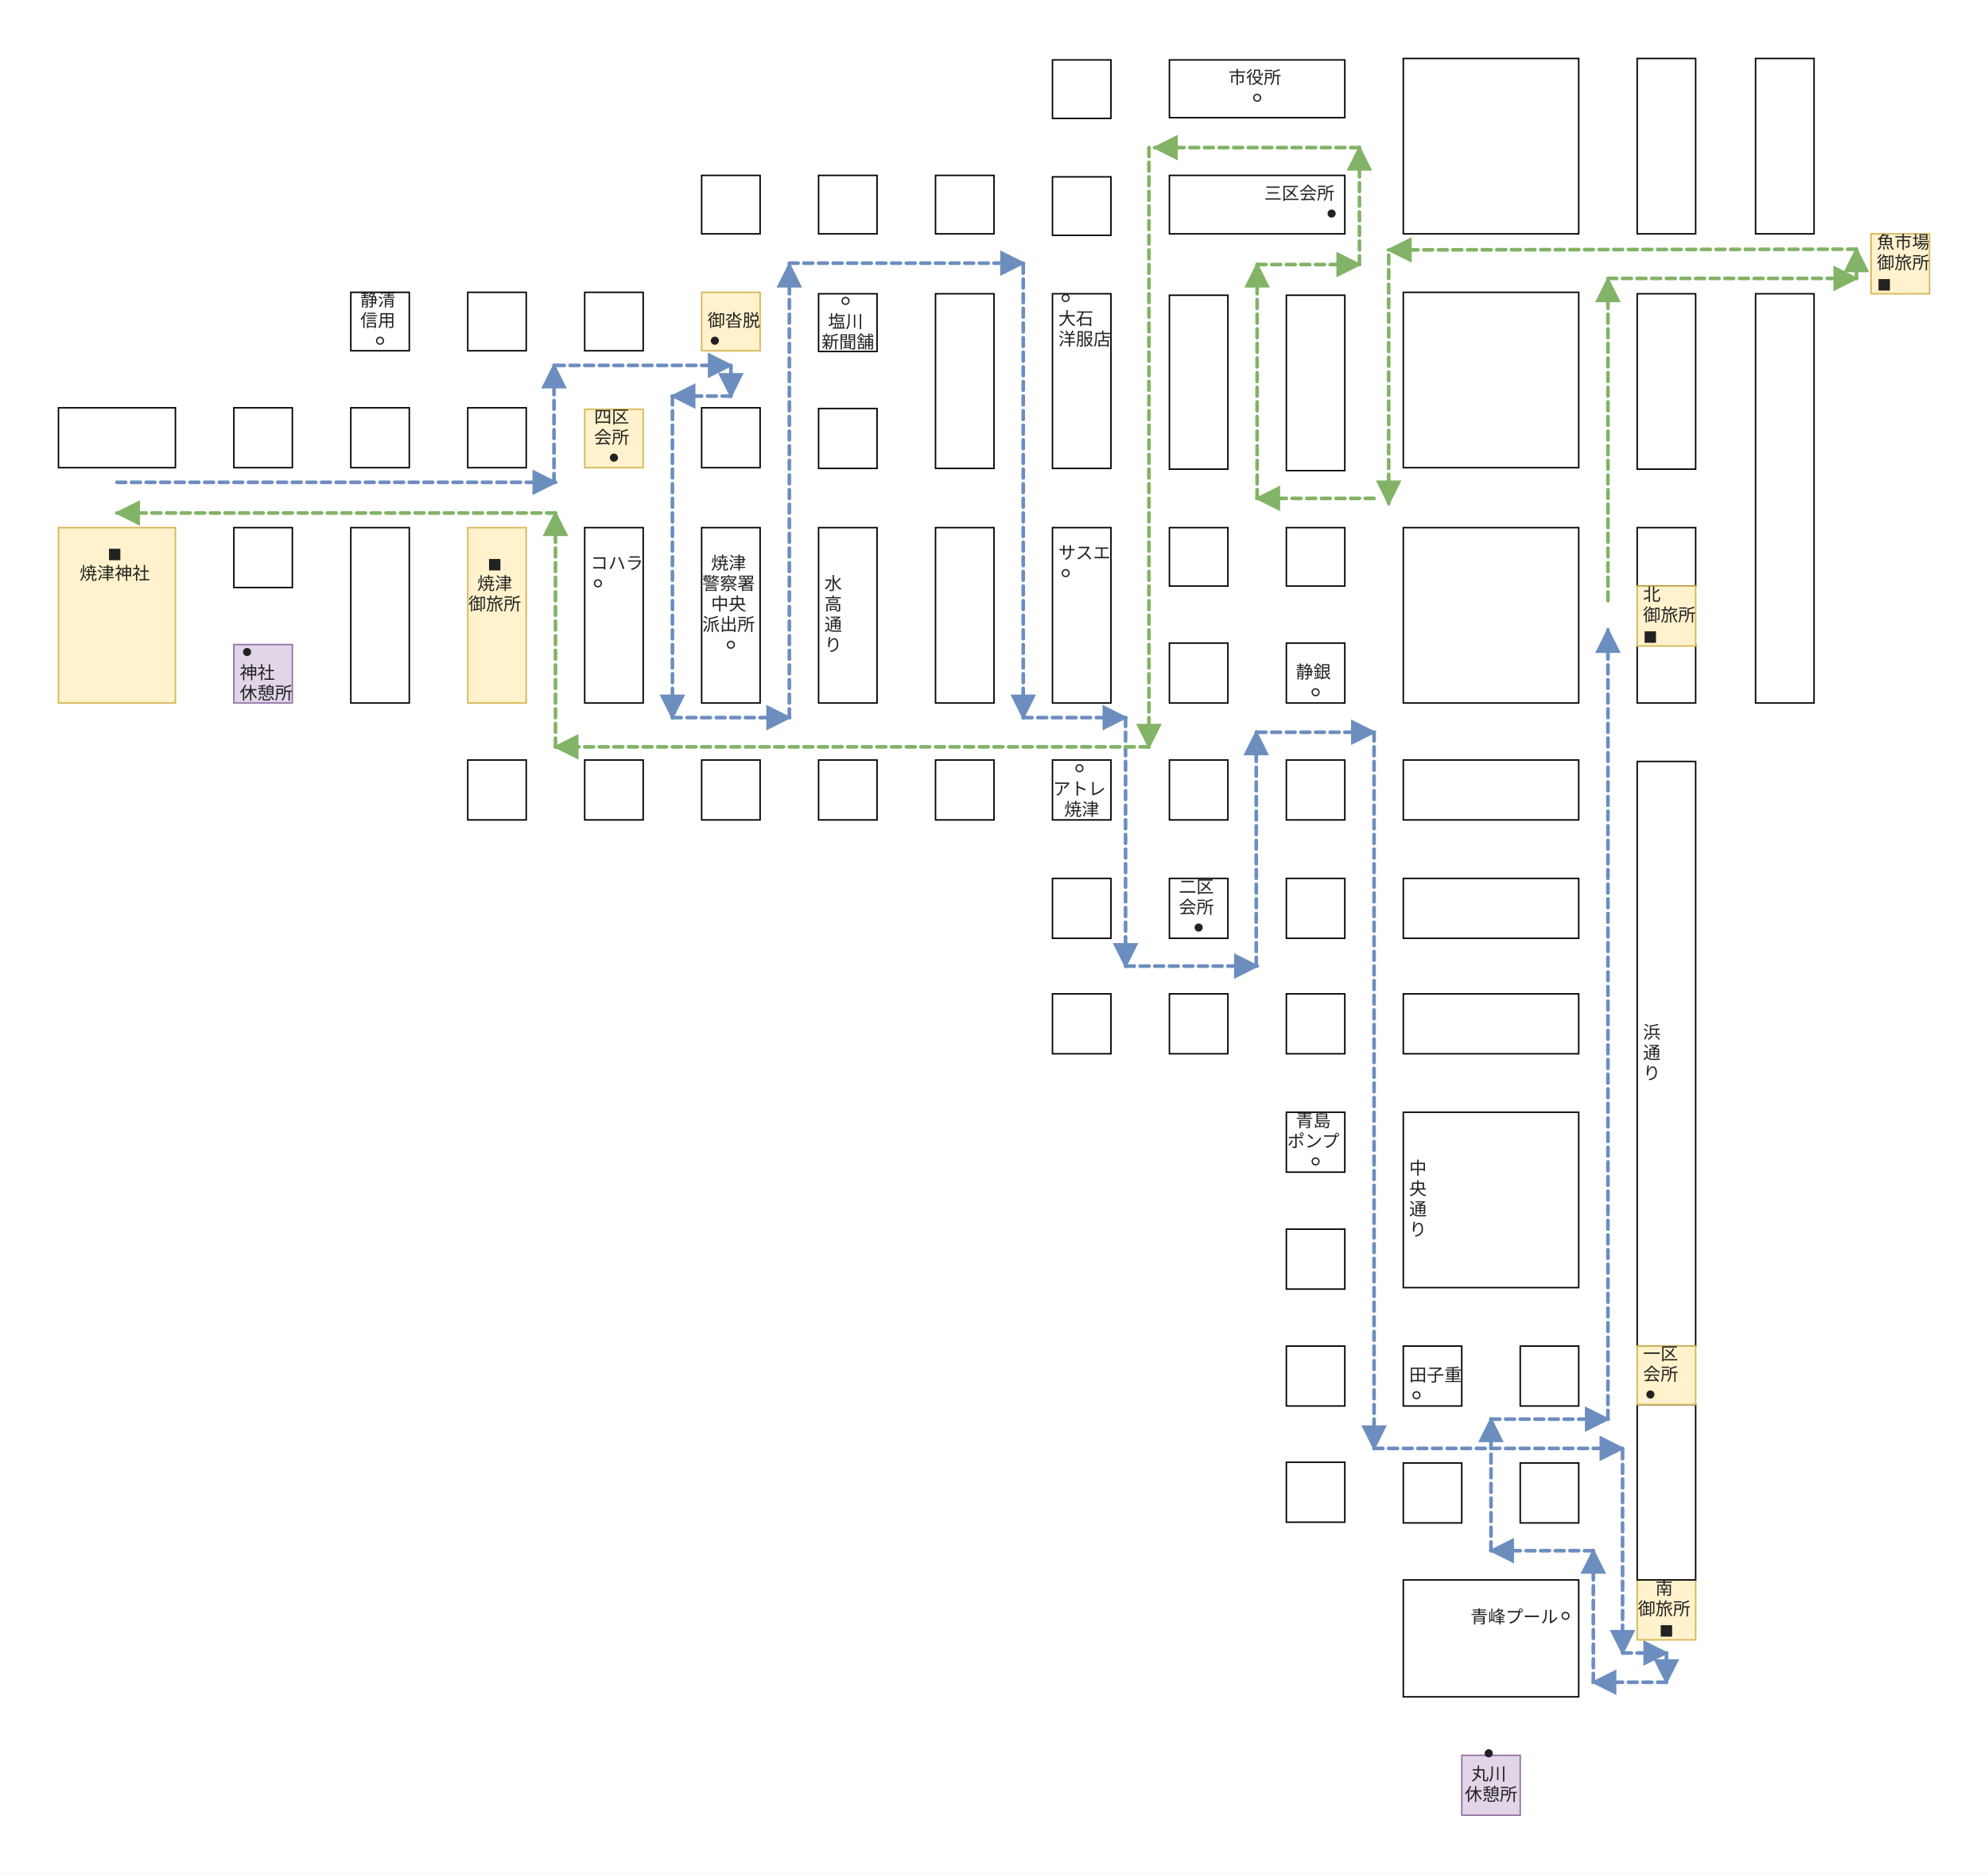
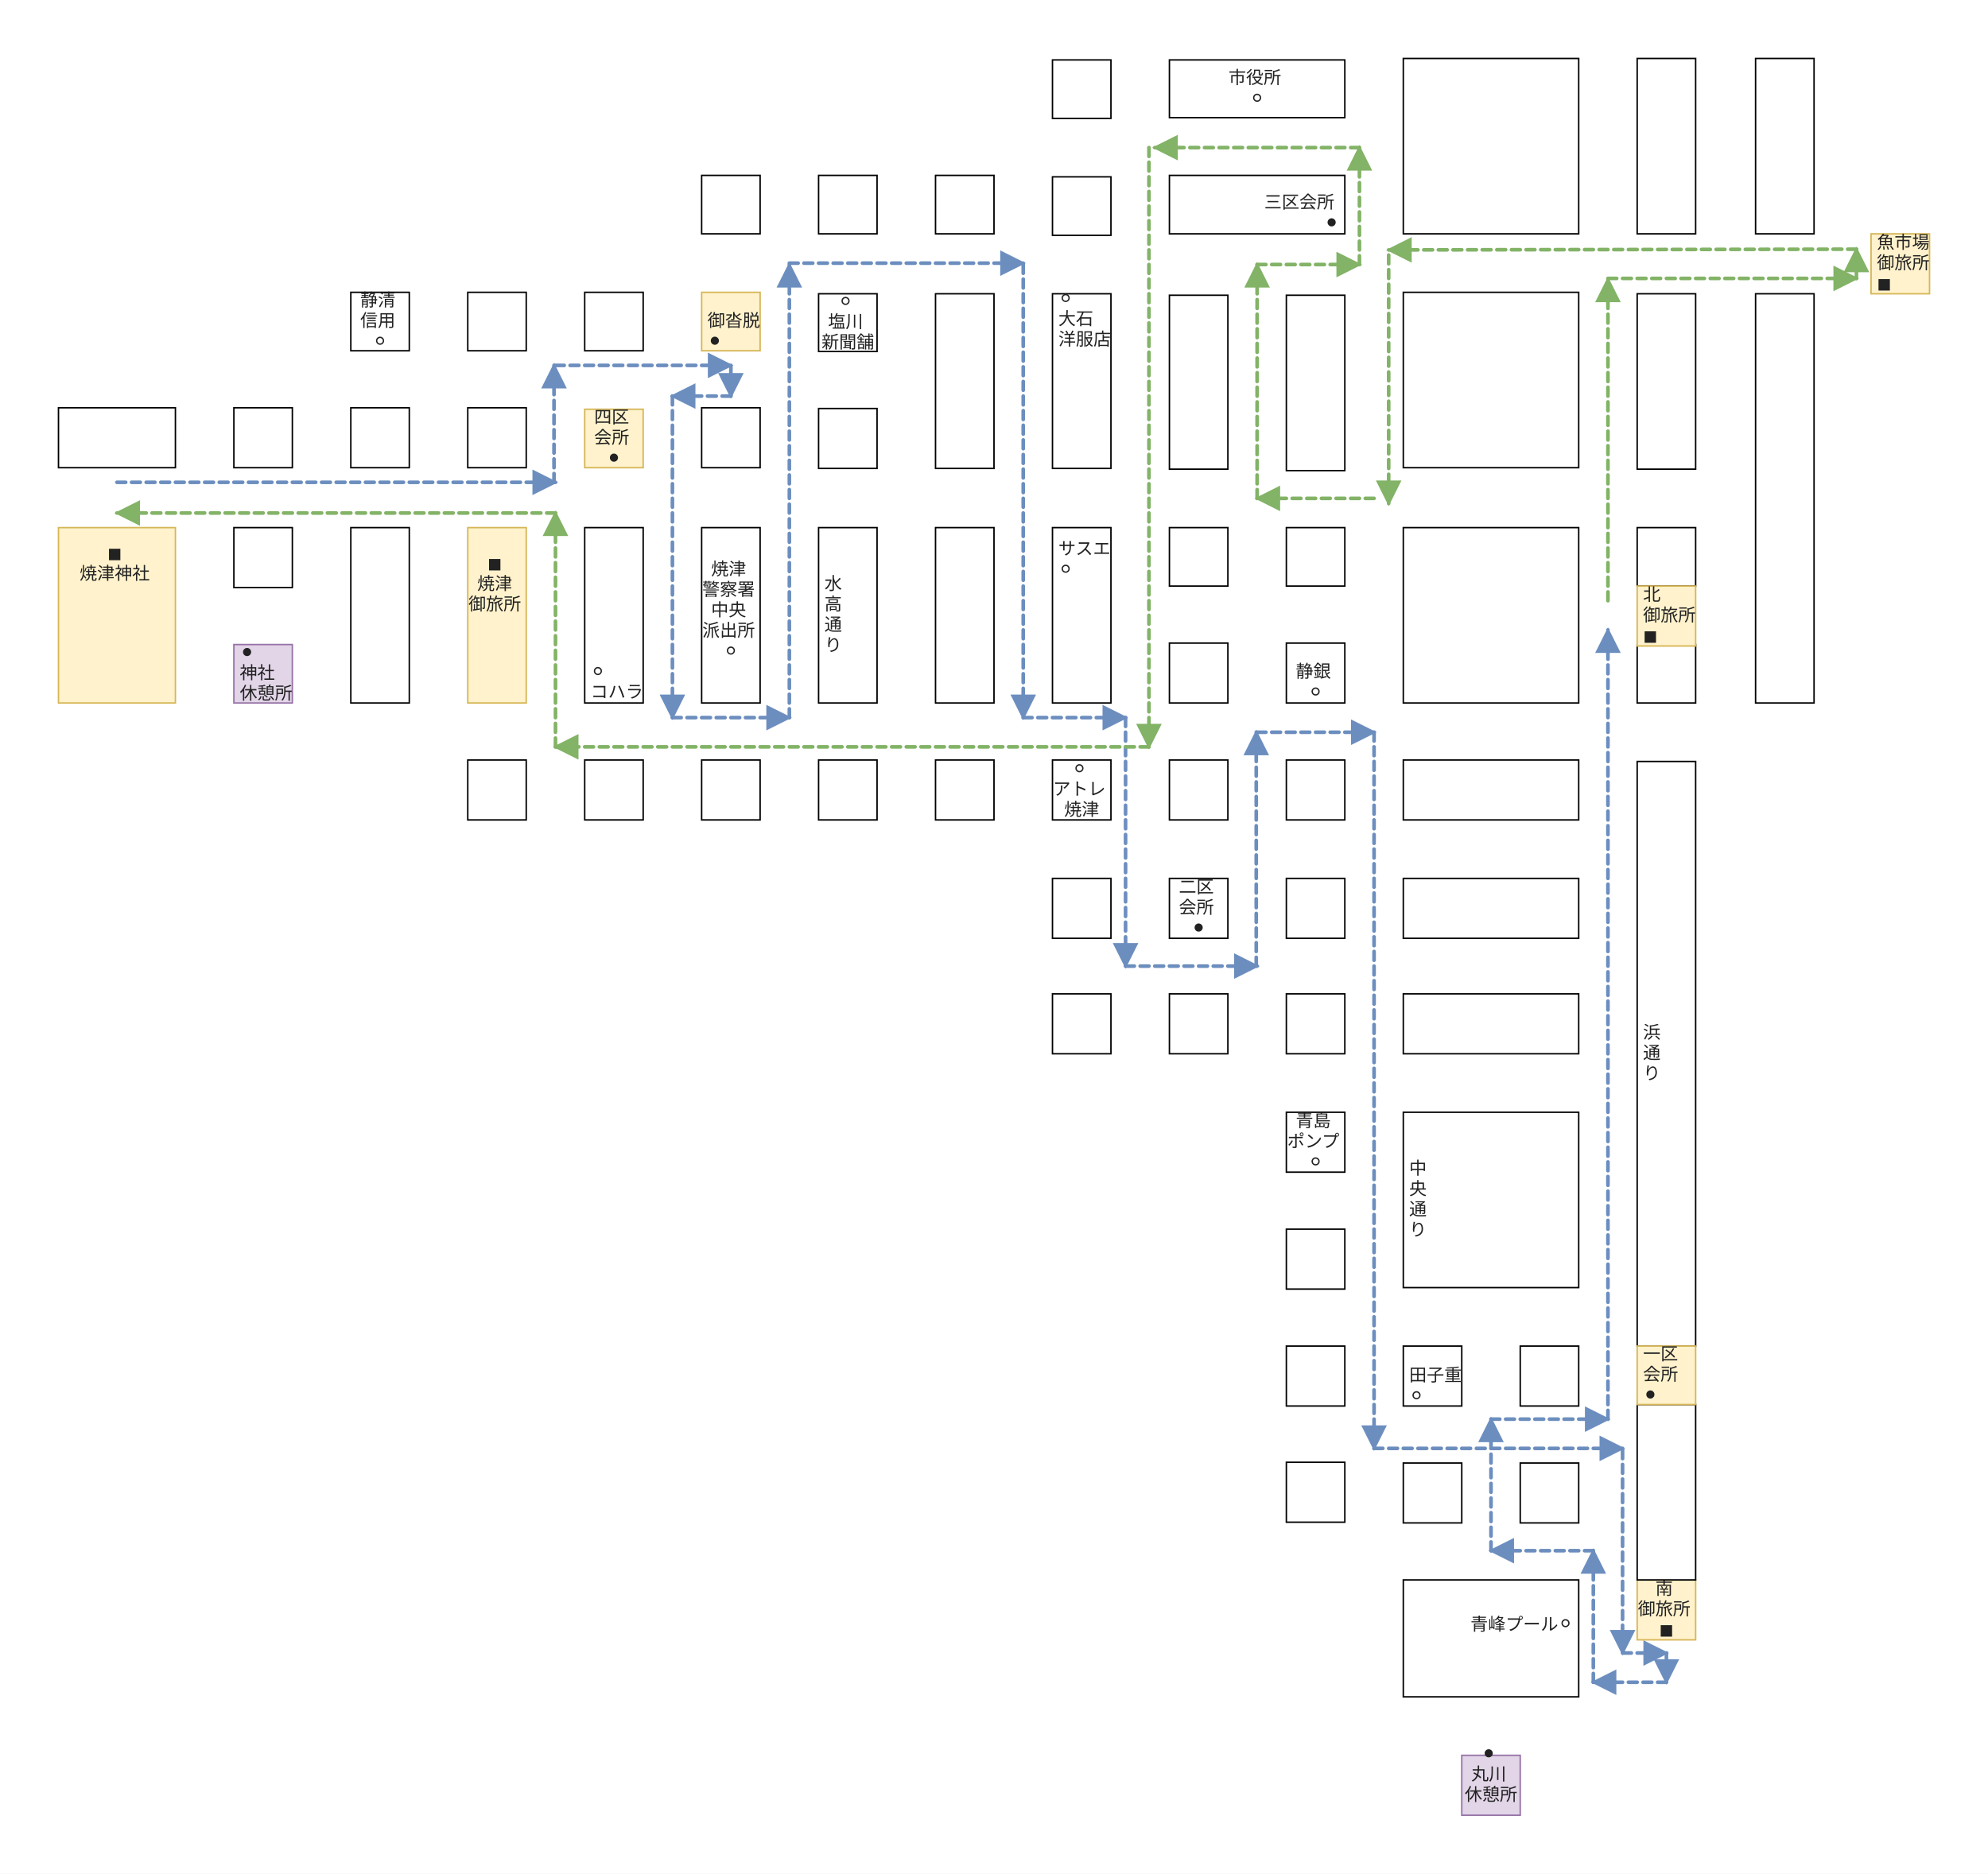
<svg xmlns="http://www.w3.org/2000/svg" viewBox="40.0 -121.0 1360.0 1282.0" width="1360" height="1282" font-family="sans-serif">
  <rect x="40.0" y="-121.0" width="1360.0" height="1282.0" fill="#ffffff" />
  <defs>
    <marker id="arrow-blue" viewBox="0 0 10 10" refX="9" refY="5" markerWidth="7" markerHeight="7" orient="auto-start-reverse">
      <path d="M0,0 L10,5 L0,10 z" fill="#6c8ebf" />
    </marker>
    <marker id="arrow-green" viewBox="0 0 10 10" refX="9" refY="5" markerWidth="7" markerHeight="7" orient="auto-start-reverse">
      <path d="M0,0 L10,5 L0,10 z" fill="#82b366" />
    </marker>
  </defs>
  <path d="M 120.0,209.0 L 420.0,209.0" fill="none" stroke="#6c8ebf" stroke-width="2.5" stroke-dasharray="6,4" marker-end="url(#arrow-blue)" stroke-linecap="round" stroke-linejoin="round" />
  <path d="M 419.0,209.0 L 419.0,129.0" fill="none" stroke="#6c8ebf" stroke-width="2.5" stroke-dasharray="6,4" marker-end="url(#arrow-blue)" stroke-linecap="round" stroke-linejoin="round" />
  <path d="M 420.0,129.0 L 540.0,129.0" fill="none" stroke="#6c8ebf" stroke-width="2.5" stroke-dasharray="6,4" marker-end="url(#arrow-blue)" stroke-linecap="round" stroke-linejoin="round" />
  <path d="M 500.0,150.0 L 500.0,370.0" fill="none" stroke="#6c8ebf" stroke-width="2.5" stroke-dasharray="6,4" marker-end="url(#arrow-blue)" stroke-linecap="round" stroke-linejoin="round" />
  <path d="M 500.0,370 L 580.0,370" fill="none" stroke="#6c8ebf" stroke-width="2.5" stroke-dasharray="6,4" marker-end="url(#arrow-blue)" stroke-linecap="round" stroke-linejoin="round" />
  <path d="M 580.0,370.0 L 580.0,60.0" fill="none" stroke="#6c8ebf" stroke-width="2.5" stroke-dasharray="6,4" marker-end="url(#arrow-blue)" stroke-linecap="round" stroke-linejoin="round" />
  <path d="M 580.0,59.05 L 740.0,59.05" fill="none" stroke="#6c8ebf" stroke-width="2.5" stroke-dasharray="6,4" marker-end="url(#arrow-blue)" stroke-linecap="round" stroke-linejoin="round" />
  <path d="M 740.0,60.0 L 740.0,370.0" fill="none" stroke="#6c8ebf" stroke-width="2.5" stroke-dasharray="6,4" marker-end="url(#arrow-blue)" stroke-linecap="round" stroke-linejoin="round" />
  <path d="M 740.0,370.0 L 810.0,370.0" fill="none" stroke="#6c8ebf" stroke-width="2.5" stroke-dasharray="6,4" marker-end="url(#arrow-blue)" stroke-linecap="round" stroke-linejoin="round" />
  <path d="M 810.0,370.0 L 810.0,540.0" fill="none" stroke="#6c8ebf" stroke-width="2.5" stroke-dasharray="6,4" marker-end="url(#arrow-blue)" stroke-linecap="round" stroke-linejoin="round" />
  <path d="M 810.0,540.0 L 900.0,540.0" fill="none" stroke="#6c8ebf" stroke-width="2.5" stroke-dasharray="6,4" marker-end="url(#arrow-blue)" stroke-linecap="round" stroke-linejoin="round" />
  <path d="M 899.41,540.0 L 899.41,380.0" fill="none" stroke="#6c8ebf" stroke-width="2.5" stroke-dasharray="6,4" marker-end="url(#arrow-blue)" stroke-linecap="round" stroke-linejoin="round" />
  <path d="M 540.0,150.0 L 500.0,150.0" fill="none" stroke="#6c8ebf" stroke-width="2.5" stroke-dasharray="6,4" marker-end="url(#arrow-blue)" stroke-linecap="round" stroke-linejoin="round" />
  <path d="M 540.0,150.0 L 540.0,130.0 L 540.0,150.0" fill="none" stroke="#6c8ebf" stroke-width="2.5" stroke-dasharray="6,4" marker-end="url(#arrow-blue)" stroke-linecap="round" stroke-linejoin="round" />
  <path d="M 900.0,380.0 L 980.0,380.0" fill="none" stroke="#6c8ebf" stroke-width="2.5" stroke-dasharray="6,4" marker-end="url(#arrow-blue)" stroke-linecap="round" stroke-linejoin="round" />
  <path d="M 980.0,380.0 L 980.0,870.0" fill="none" stroke="#6c8ebf" stroke-width="2.5" stroke-dasharray="6,4" marker-end="url(#arrow-blue)" stroke-linecap="round" stroke-linejoin="round" />
  <path d="M 980.0,870.0 L 1150.0,870.0" fill="none" stroke="#6c8ebf" stroke-width="2.5" stroke-dasharray="6,4" marker-end="url(#arrow-blue)" stroke-linecap="round" stroke-linejoin="round" />
  <path d="M 1150.0,871.0 L 1150.0,1010.0" fill="none" stroke="#6c8ebf" stroke-width="2.5" stroke-dasharray="6,4" marker-end="url(#arrow-blue)" stroke-linecap="round" stroke-linejoin="round" />
  <path d="M 1150.0,1010.0 L 1180.0,1010.0" fill="none" stroke="#6c8ebf" stroke-width="2.5" stroke-dasharray="6,4" marker-end="url(#arrow-blue)" stroke-linecap="round" stroke-linejoin="round" />
  <path d="M 1180.0,1010.0 L 1180.0,1030.0" fill="none" stroke="#6c8ebf" stroke-width="2.5" stroke-dasharray="6,4" marker-end="url(#arrow-blue)" stroke-linecap="round" stroke-linejoin="round" />
  <path d="M 1180.0,1030.0 L 1130.0,1030.0" fill="none" stroke="#6c8ebf" stroke-width="2.5" stroke-dasharray="6,4" marker-end="url(#arrow-blue)" stroke-linecap="round" stroke-linejoin="round" />
  <path d="M 1130.0,1030.0 L 1130.0,940.0" fill="none" stroke="#6c8ebf" stroke-width="2.5" stroke-dasharray="6,4" marker-end="url(#arrow-blue)" stroke-linecap="round" stroke-linejoin="round" />
  <path d="M 1130.0,940.0 L 1060.0,940.0" fill="none" stroke="#6c8ebf" stroke-width="2.5" stroke-dasharray="6,4" marker-end="url(#arrow-blue)" stroke-linecap="round" stroke-linejoin="round" />
  <path d="M 1060.0,940.0 L 1060.0,850.0" fill="none" stroke="#6c8ebf" stroke-width="2.5" stroke-dasharray="6,4" marker-end="url(#arrow-blue)" stroke-linecap="round" stroke-linejoin="round" />
  <path d="M 1060.0,850.0 L 1140.0,850.0" fill="none" stroke="#6c8ebf" stroke-width="2.5" stroke-dasharray="6,4" marker-end="url(#arrow-blue)" stroke-linecap="round" stroke-linejoin="round" />
  <path d="M 1140.0,850.0 L 1140.0,310.0" fill="none" stroke="#6c8ebf" stroke-width="2.5" stroke-dasharray="6,4" marker-end="url(#arrow-blue)" stroke-linecap="round" stroke-linejoin="round" />
  <path d="M 1140.0,290.0 L 1140.0,70.0" fill="none" stroke="#82b366" stroke-width="2.5" stroke-dasharray="6,4" marker-end="url(#arrow-green)" stroke-linecap="round" stroke-linejoin="round" />
  <path d="M 1140.0,69.5 L 1310.0,69.5" fill="none" stroke="#82b366" stroke-width="2.5" stroke-dasharray="6,4" marker-end="url(#arrow-green)" stroke-linecap="round" stroke-linejoin="round" />
  <path d="M 1310.0,69.5 L 1310.0,49.5" fill="none" stroke="#82b366" stroke-width="2.5" stroke-dasharray="6,4" marker-end="url(#arrow-green)" stroke-linecap="round" stroke-linejoin="round" />
  <path d="M 1310.0,49.5 L 990.0,50.0" fill="none" stroke="#82b366" stroke-width="2.5" stroke-dasharray="6,4" marker-end="url(#arrow-green)" stroke-linecap="round" stroke-linejoin="round" />
  <path d="M 990.0,53.5 L 990.0,223.5" fill="none" stroke="#82b366" stroke-width="2.5" stroke-dasharray="6,4" marker-end="url(#arrow-green)" stroke-linecap="round" stroke-linejoin="round" />
  <path d="M 980.0,220.0 L 900.0,220.0" fill="none" stroke="#82b366" stroke-width="2.5" stroke-dasharray="6,4" marker-end="url(#arrow-green)" stroke-linecap="round" stroke-linejoin="round" />
  <path d="M 900.0,220.0 L 900.0,60.0" fill="none" stroke="#82b366" stroke-width="2.5" stroke-dasharray="6,4" marker-end="url(#arrow-green)" stroke-linecap="round" stroke-linejoin="round" />
  <path d="M 900.0,60.0 L 970.0,60.0" fill="none" stroke="#82b366" stroke-width="2.5" stroke-dasharray="6,4" marker-end="url(#arrow-green)" stroke-linecap="round" stroke-linejoin="round" />
  <path d="M 970.0,60.0 L 970.0,-20.0" fill="none" stroke="#82b366" stroke-width="2.5" stroke-dasharray="6,4" marker-end="url(#arrow-green)" stroke-linecap="round" stroke-linejoin="round" />
  <path d="M 970.0,-20.0 L 830.0,-20.0" fill="none" stroke="#82b366" stroke-width="2.5" stroke-dasharray="6,4" marker-end="url(#arrow-green)" stroke-linecap="round" stroke-linejoin="round" />
  <path d="M 826.0,-20.0 L 826.0,390.0" fill="none" stroke="#82b366" stroke-width="2.5" stroke-dasharray="6,4" marker-end="url(#arrow-green)" stroke-linecap="round" stroke-linejoin="round" />
  <path d="M 826.0,390.0 L 420.0,390.0" fill="none" stroke="#82b366" stroke-width="2.5" stroke-dasharray="6,4" marker-end="url(#arrow-green)" stroke-linecap="round" stroke-linejoin="round" />
  <path d="M 420.0,390.0 L 420.0,230.0" fill="none" stroke="#82b366" stroke-width="2.5" stroke-dasharray="6,4" marker-end="url(#arrow-green)" stroke-linecap="round" stroke-linejoin="round" />
  <path d="M 420.0,230.0 L 120.0,230.0" fill="none" stroke="#82b366" stroke-width="2.5" stroke-dasharray="6,4" marker-end="url(#arrow-green)" stroke-linecap="round" stroke-linejoin="round" />
  <rect x="80.0" y="240.0" width="80.0" height="120.0" fill="#fff2cc" stroke="#d6b656" stroke-width="1" />
  <text x="120.0" y="261.5" font-size="12" text-anchor="middle" fill="#222222">
    <tspan x="120.0" dy="0">◼️</tspan>
    <tspan x="120.0" dy="14">焼津神社</tspan>
    <tspan x="120.0" dy="14" />
    <tspan x="120.0" dy="14" />
    <tspan x="120.0" dy="14" />
    <tspan x="120.0" dy="14" />
    <tspan x="120.0" dy="14" />
  </text>
  <rect x="200.0" y="240.0" width="40.0" height="41.0" fill="#ffffff" stroke="#000000" stroke-width="1" />
  <rect x="200.0" y="320.0" width="40.0" height="40.0" fill="#e1d5e7" stroke="#9673a6" stroke-width="1" />
  <text x="204.0" y="329.5" font-size="12" text-anchor="start" fill="#222222">
    <tspan x="204.0" dy="0">⚫︎</tspan>
    <tspan x="204.0" dy="14">神社</tspan>
    <tspan x="204.0" dy="14">休憩所</tspan>
  </text>
  <rect x="280.0" y="240.0" width="40.0" height="120.0" fill="#ffffff" stroke="#000000" stroke-width="1" />
  <rect x="360.0" y="240.0" width="40.0" height="120.0" fill="#fff2cc" stroke="#d6b656" stroke-width="1" />
  <text x="380.0" y="268.5" font-size="12" text-anchor="middle" fill="#222222">
    <tspan x="380.0" dy="0">◼️</tspan>
    <tspan x="380.0" dy="14">焼津</tspan>
    <tspan x="380.0" dy="14">御旅所</tspan>
    <tspan x="380.0" dy="14" />
    <tspan x="380.0" dy="14" />
    <tspan x="380.0" dy="14" />
  </text>
  <rect x="440.0" y="159.0" width="40.0" height="40.0" fill="#fff2cc" stroke="#d6b656" stroke-width="1" />
  <text x="460.0" y="168.5" font-size="12" text-anchor="middle" fill="#222222">
    <tspan x="460.0" dy="0">四区</tspan>
    <tspan x="460.0" dy="14">会所</tspan>
    <tspan x="460.0" dy="14">⚫︎</tspan>
  </text>
  <rect x="520.0" y="79.0" width="40.0" height="40.0" fill="#fff2cc" stroke="#d6b656" stroke-width="1" />
  <text x="524.0" y="88.5" font-size="12" text-anchor="start" fill="#222222">
    <tspan x="524.0" dy="0" />
    <tspan x="524.0" dy="14">御沓脱</tspan>
    <tspan x="524.0" dy="14">⚫︎</tspan>
  </text>
  <rect x="440.0" y="240.0" width="40.0" height="120.0" fill="#ffffff" stroke="#000000" stroke-width="1" />
-   <text x="444.0" y="254.5" font-size="12" text-anchor="start" fill="#222222">
-     <tspan x="444.0" dy="0" />
-     <tspan x="444.0" dy="14" />
-     <tspan x="444.0" dy="14" />
-     <tspan x="444.0" dy="14" />
-     <tspan x="444.0" dy="14" />
+   <text x="444.0" y="342.5" font-size="12" text-anchor="start" fill="#222222">
+     <tspan x="444.0" dy="0">⚪︎</tspan>
    <tspan x="444.0" dy="14">コハラ</tspan>
-     <tspan x="444.0" dy="14">⚪︎</tspan>
-     <tspan x="444.0" dy="14" />
  </text>
  <rect x="520.0" y="158.0" width="40.0" height="41.0" fill="#ffffff" stroke="#000000" stroke-width="1" />
  <rect x="520.0" y="240.0" width="40.0" height="120.0" fill="#ffffff" stroke="#000000" stroke-width="1" />
-   <text x="540.0" y="254.5" font-size="12" text-anchor="middle" fill="#222222">
+   <text x="540.0" y="258.5" font-size="12" text-anchor="middle" fill="#222222">
    <tspan x="540.0" dy="0" />
    <tspan x="540.0" dy="14" />
    <tspan x="540.0" dy="14" />
    <tspan x="540.0" dy="14">焼津</tspan>
    <tspan x="540.0" dy="14">警察署</tspan>
    <tspan x="540.0" dy="14">中央</tspan>
    <tspan x="540.0" dy="14">派出所</tspan>
    <tspan x="540.0" dy="14">⚪︎</tspan>
  </text>
  <rect x="600.0" y="240.0" width="40.0" height="120.0" fill="#ffffff" stroke="#000000" stroke-width="1" />
  <text x="604.0" y="282.5" font-size="12" text-anchor="start" fill="#222222">
    <tspan x="604.0" dy="0">水</tspan>
    <tspan x="604.0" dy="14">高</tspan>
    <tspan x="604.0" dy="14">通</tspan>
    <tspan x="604.0" dy="14">り</tspan>
  </text>
  <rect x="600.0" y="80.0" width="40.0" height="39.5" fill="#ffffff" stroke="#000000" stroke-width="1" />
  <text x="620.0" y="89.25" font-size="12" text-anchor="middle" fill="#222222">
    <tspan x="620.0" dy="0">⚪︎</tspan>
    <tspan x="620.0" dy="14">塩川</tspan>
    <tspan x="620.0" dy="14">新聞舗</tspan>
  </text>
  <rect x="680.0" y="80.0" width="40.0" height="119.5" fill="#ffffff" stroke="#000000" stroke-width="1" />
  <rect x="760.0" y="80.0" width="40.0" height="119.5" fill="#ffffff" stroke="#000000" stroke-width="1" />
  <text x="764.0" y="87.25" font-size="12" text-anchor="start" fill="#222222">
    <tspan x="764.0" dy="0">⚪︎</tspan>
    <tspan x="764.0" dy="14">大石</tspan>
    <tspan x="764.0" dy="14">洋服店</tspan>
    <tspan x="764.0" dy="14" />
    <tspan x="764.0" dy="14" />
    <tspan x="764.0" dy="14" />
    <tspan x="764.0" dy="14" />
    <tspan x="764.0" dy="14" />
    <tspan x="764.0" dy="14" />
  </text>
  <rect x="600.0" y="158.5" width="40.0" height="41.0" fill="#ffffff" stroke="#000000" stroke-width="1" />
  <rect x="760.0" y="240.0" width="40.0" height="120.0" fill="#ffffff" stroke="#000000" stroke-width="1" />
-   <text x="764.0" y="247.5" font-size="12" text-anchor="start" fill="#222222">
+   <text x="764.0" y="244.5" font-size="12" text-anchor="start" fill="#222222">
    <tspan x="764.0" dy="0" />
    <tspan x="764.0" dy="14" />
    <tspan x="764.0" dy="14" />
    <tspan x="764.0" dy="14" />
    <tspan x="764.0" dy="14" />
    <tspan x="764.0" dy="14" />
    <tspan x="764.0" dy="14" />
    <tspan x="764.0" dy="14">サスエ</tspan>
    <tspan x="764.0" dy="14">⚪︎</tspan>
  </text>
  <rect x="840.0" y="240.0" width="40.0" height="40.0" fill="#ffffff" stroke="#000000" stroke-width="1" />
  <rect x="840.0" y="319.0" width="40.0" height="41.0" fill="#ffffff" stroke="#000000" stroke-width="1" />
  <rect x="760.0" y="399.0" width="40.0" height="41.0" fill="#ffffff" stroke="#000000" stroke-width="1" />
  <text x="780.0" y="409.0" font-size="12" text-anchor="middle" fill="#222222">
    <tspan x="780.0" dy="0">⚪︎</tspan>
    <tspan x="780.0" dy="14">アトレ</tspan>
    <tspan x="780.0" dy="14">焼津</tspan>
  </text>
  <rect x="680.0" y="240.0" width="40.0" height="120.0" fill="#ffffff" stroke="#000000" stroke-width="1" />
  <rect x="840.0" y="399.0" width="40.0" height="41.0" fill="#ffffff" stroke="#000000" stroke-width="1" />
  <rect x="840.0" y="480.0" width="40.0" height="41.0" fill="#ffffff" stroke="#000000" stroke-width="1" />
  <text x="860.0" y="490.0" font-size="12" text-anchor="middle" fill="#222222">
    <tspan x="860.0" dy="0">二区</tspan>
    <tspan x="860.0" dy="14">会所</tspan>
    <tspan x="860.0" dy="14">⚫︎</tspan>
  </text>
  <rect x="920.0" y="399.0" width="40.0" height="41.0" fill="#ffffff" stroke="#000000" stroke-width="1" />
  <rect x="920.0" y="480.0" width="40.0" height="41.0" fill="#ffffff" stroke="#000000" stroke-width="1" />
  <rect x="1000.0" y="399.0" width="120.0" height="41.0" fill="#ffffff" stroke="#000000" stroke-width="1" />
  <rect x="1000.0" y="480.0" width="120.0" height="41.0" fill="#ffffff" stroke="#000000" stroke-width="1" />
  <rect x="1000.0" y="559.0" width="120.0" height="41.0" fill="#ffffff" stroke="#000000" stroke-width="1" />
  <rect x="920.0" y="640.0" width="40.0" height="41.0" fill="#ffffff" stroke="#000000" stroke-width="1" />
  <text x="940.0" y="650.0" font-size="12" text-anchor="middle" fill="#222222">
    <tspan x="940.0" dy="0">青島</tspan>
    <tspan x="940.0" dy="14">ポンプ</tspan>
    <tspan x="940.0" dy="14">⚪︎</tspan>
  </text>
  <rect x="920.0" y="559.0" width="40.0" height="41.0" fill="#ffffff" stroke="#000000" stroke-width="1" />
  <rect x="920.0" y="720.0" width="40.0" height="41.0" fill="#ffffff" stroke="#000000" stroke-width="1" />
  <rect x="920.0" y="800.0" width="40.0" height="41.0" fill="#ffffff" stroke="#000000" stroke-width="1" />
  <rect x="1000.0" y="800.0" width="40.0" height="41.0" fill="#ffffff" stroke="#000000" stroke-width="1" />
  <text x="1004.0" y="810.0" font-size="12" text-anchor="start" fill="#222222">
    <tspan x="1004.0" dy="0" />
    <tspan x="1004.0" dy="14">田子重</tspan>
    <tspan x="1004.0" dy="14">⚪︎</tspan>
  </text>
  <rect x="1000.0" y="640.0" width="120.0" height="120.0" fill="#ffffff" stroke="#000000" stroke-width="1" />
  <text x="1004.0" y="682.5" font-size="12" text-anchor="start" fill="#222222">
    <tspan x="1004.0" dy="0">中</tspan>
    <tspan x="1004.0" dy="14">央</tspan>
    <tspan x="1004.0" dy="14">通</tspan>
    <tspan x="1004.0" dy="14">り</tspan>
  </text>
  <rect x="1000.0" y="880.0" width="40.0" height="41.0" fill="#ffffff" stroke="#000000" stroke-width="1" />
  <rect x="1080.0" y="880.0" width="40.0" height="41.0" fill="#ffffff" stroke="#000000" stroke-width="1" />
  <rect x="1080.0" y="800.0" width="40.0" height="41.0" fill="#ffffff" stroke="#000000" stroke-width="1" />
  <rect x="1000.0" y="960.0" width="120.0" height="80.0" fill="#ffffff" stroke="#000000" stroke-width="1" />
-   <text x="1116.0" y="975.5" font-size="12" text-anchor="end" fill="#222222">
+   <text x="1116.0" y="980.5" font-size="12" text-anchor="end" fill="#222222">
    <tspan x="1116.0" dy="0" />
    <tspan x="1116.0" dy="14" />
    <tspan x="1116.0" dy="14" />
    <tspan x="1116.0" dy="14" />
    <tspan x="1116.0" dy="14">青峰プール⚪︎</tspan>
  </text>
  <rect x="1160.0" y="960.0" width="40.0" height="41.0" fill="#fff2cc" stroke="#d6b656" stroke-width="1" />
  <text x="1180.0" y="970.0" font-size="12" text-anchor="middle" fill="#222222">
    <tspan x="1180.0" dy="0">南</tspan>
    <tspan x="1180.0" dy="14">御旅所</tspan>
    <tspan x="1180.0" dy="14">◼️</tspan>
  </text>
  <rect x="1040.0" y="1080.0" width="40.0" height="41.0" fill="#e1d5e7" stroke="#9673a6" stroke-width="1" />
  <text x="1060.0" y="1083.0" font-size="12" text-anchor="middle" fill="#222222">
    <tspan x="1060.0" dy="0">⚫︎</tspan>
    <tspan x="1060.0" dy="14" />
    <tspan x="1060.0" dy="14">丸川</tspan>
    <tspan x="1060.0" dy="14">休憩所</tspan>
  </text>
  <rect x="1160.0" y="240.0" width="40.0" height="40.0" fill="#ffffff" stroke="#000000" stroke-width="1" />
  <rect x="1160.0" y="320.0" width="40.0" height="40.0" fill="#ffffff" stroke="#000000" stroke-width="1" />
  <rect x="1160.0" y="280.0" width="40.0" height="41.0" fill="#fff2cc" stroke="#d6b656" stroke-width="1" />
  <text x="1164.0" y="290.0" font-size="12" text-anchor="start" fill="#222222">
    <tspan x="1164.0" dy="0">北</tspan>
    <tspan x="1164.0" dy="14">御旅所</tspan>
    <tspan x="1164.0" dy="14">◼️</tspan>
  </text>
  <rect x="1160.0" y="80.0" width="40.0" height="120.0" fill="#ffffff" stroke="#000000" stroke-width="1" />
  <rect x="1241.0" y="80.0" width="40.0" height="280.0" fill="#ffffff" stroke="#000000" stroke-width="1" />
  <rect x="1320.0" y="39.0" width="40.0" height="41.0" fill="#fff2cc" stroke="#d6b656" stroke-width="1" />
  <text x="1324.0" y="49.0" font-size="12" text-anchor="start" fill="#222222">
    <tspan x="1324.0" dy="0">魚市場</tspan>
    <tspan x="1324.0" dy="14">御旅所</tspan>
    <tspan x="1324.0" dy="14">◼️</tspan>
  </text>
  <rect x="920.0" y="81.0" width="40.0" height="120.0" fill="#ffffff" stroke="#000000" stroke-width="1" />
  <rect x="840.0" y="81.0" width="40.0" height="119.0" fill="#ffffff" stroke="#000000" stroke-width="1" />
  <rect x="840.0" y="-1.0" width="120.0" height="40.0" fill="#ffffff" stroke="#000000" stroke-width="1" />
-   <text x="956.0" y="15.5" font-size="12" text-anchor="end" fill="#222222">
+   <text x="956.0" y="21.5" font-size="12" text-anchor="end" fill="#222222">
    <tspan x="956.0" dy="0">三区会所</tspan>
    <tspan x="956.0" dy="14">⚫︎</tspan>
  </text>
  <rect x="1000.0" y="240.0" width="120.0" height="120.0" fill="#ffffff" stroke="#000000" stroke-width="1" />
  <rect x="920.0" y="319.0" width="40.0" height="41.0" fill="#ffffff" stroke="#000000" stroke-width="1" />
-   <text x="940.0" y="329.0" font-size="12" text-anchor="middle" fill="#222222">
+   <text x="940.0" y="328.5" font-size="12" text-anchor="middle" fill="#222222">
    <tspan x="940.0" dy="0" />
    <tspan x="940.0" dy="14">静銀</tspan>
    <tspan x="940.0" dy="14">⚪︎</tspan>
  </text>
  <rect x="920.0" y="240.0" width="40.0" height="40.0" fill="#ffffff" stroke="#000000" stroke-width="1" />
  <rect x="1160.0" y="840.0" width="40.0" height="120.0" fill="#ffffff" stroke="#000000" stroke-width="1" />
  <rect x="1160.0" y="400.0" width="40.0" height="400.0" fill="#ffffff" stroke="#000000" stroke-width="1" />
  <text x="1164.0" y="589.5" font-size="12" text-anchor="start" fill="#222222">
    <tspan x="1164.0" dy="0">浜</tspan>
    <tspan x="1164.0" dy="14">通</tspan>
    <tspan x="1164.0" dy="14">り</tspan>
  </text>
  <rect x="1160.0" y="800.0" width="40.0" height="40.0" fill="#fff2cc" stroke="#d6b656" stroke-width="1" />
  <text x="1164.0" y="809.5" font-size="12" text-anchor="start" fill="#222222">
    <tspan x="1164.0" dy="0">一区</tspan>
    <tspan x="1164.0" dy="14">会所</tspan>
    <tspan x="1164.0" dy="14">⚫︎</tspan>
  </text>
  <rect x="1000.0" y="79.0" width="120.0" height="120.0" fill="#ffffff" stroke="#000000" stroke-width="1" />
  <rect x="840.0" y="559.0" width="40.0" height="41.0" fill="#ffffff" stroke="#000000" stroke-width="1" />
  <rect x="920.0" y="879.5" width="40.0" height="41.0" fill="#ffffff" stroke="#000000" stroke-width="1" />
  <rect x="680.0" y="399.0" width="40.0" height="41.0" fill="#ffffff" stroke="#000000" stroke-width="1" />
  <rect x="600.0" y="399.0" width="40.0" height="41.0" fill="#ffffff" stroke="#000000" stroke-width="1" />
  <rect x="520.0" y="399.0" width="40.0" height="41.0" fill="#ffffff" stroke="#000000" stroke-width="1" />
  <rect x="440.0" y="399.0" width="40.0" height="41.0" fill="#ffffff" stroke="#000000" stroke-width="1" />
  <rect x="360.0" y="399.0" width="40.0" height="41.0" fill="#ffffff" stroke="#000000" stroke-width="1" />
  <rect x="80.0" y="158.0" width="80.0" height="41.0" fill="#ffffff" stroke="#000000" stroke-width="1" />
  <rect x="200.0" y="158.0" width="40.0" height="41.0" fill="#ffffff" stroke="#000000" stroke-width="1" />
  <rect x="280.0" y="158.0" width="40.0" height="41.0" fill="#ffffff" stroke="#000000" stroke-width="1" />
  <rect x="360.0" y="158.0" width="40.0" height="41.0" fill="#ffffff" stroke="#000000" stroke-width="1" />
  <rect x="1241.0" y="-81.0" width="40.0" height="120.0" fill="#ffffff" stroke="#000000" stroke-width="1" />
  <rect x="1160.0" y="-81.0" width="40.0" height="120.0" fill="#ffffff" stroke="#000000" stroke-width="1" />
  <rect x="1000.0" y="-81.0" width="120.0" height="120.0" fill="#ffffff" stroke="#000000" stroke-width="1" />
  <rect x="840.0" y="-80.0" width="120.0" height="39.5" fill="#ffffff" stroke="#000000" stroke-width="1" />
  <text x="900.0" y="-63.75" font-size="12" text-anchor="middle" fill="#222222">
    <tspan x="900.0" dy="0">市役所</tspan>
    <tspan x="900.0" dy="14">⚪︎</tspan>
  </text>
  <rect x="760.0" y="0.0" width="40.0" height="40.0" fill="#ffffff" stroke="#000000" stroke-width="1" />
  <rect x="760.0" y="480.0" width="40.0" height="41.0" fill="#ffffff" stroke="#000000" stroke-width="1" />
  <rect x="760.0" y="559.0" width="40.0" height="41.0" fill="#ffffff" stroke="#000000" stroke-width="1" />
  <rect x="680.0" y="-1.0" width="40.0" height="40.0" fill="#ffffff" stroke="#000000" stroke-width="1" />
  <rect x="600.0" y="-1.0" width="40.0" height="40.0" fill="#ffffff" stroke="#000000" stroke-width="1" />
  <rect x="760.0" y="-80.0" width="40.0" height="40.0" fill="#ffffff" stroke="#000000" stroke-width="1" />
  <rect x="520.0" y="-1.0" width="40.0" height="40.0" fill="#ffffff" stroke="#000000" stroke-width="1" />
  <rect x="440.0" y="79.0" width="40.0" height="40.0" fill="#ffffff" stroke="#000000" stroke-width="1" />
  <rect x="360.0" y="79.0" width="40.0" height="40.0" fill="#ffffff" stroke="#000000" stroke-width="1" />
  <rect x="280.0" y="79.0" width="40.0" height="40.0" fill="#ffffff" stroke="#000000" stroke-width="1" />
  <text x="300.0" y="88.5" font-size="12" text-anchor="middle" fill="#222222">
    <tspan x="300.0" dy="0">静清</tspan>
    <tspan x="300.0" dy="14">信用</tspan>
    <tspan x="300.0" dy="14">⚪︎</tspan>
  </text>
</svg>
